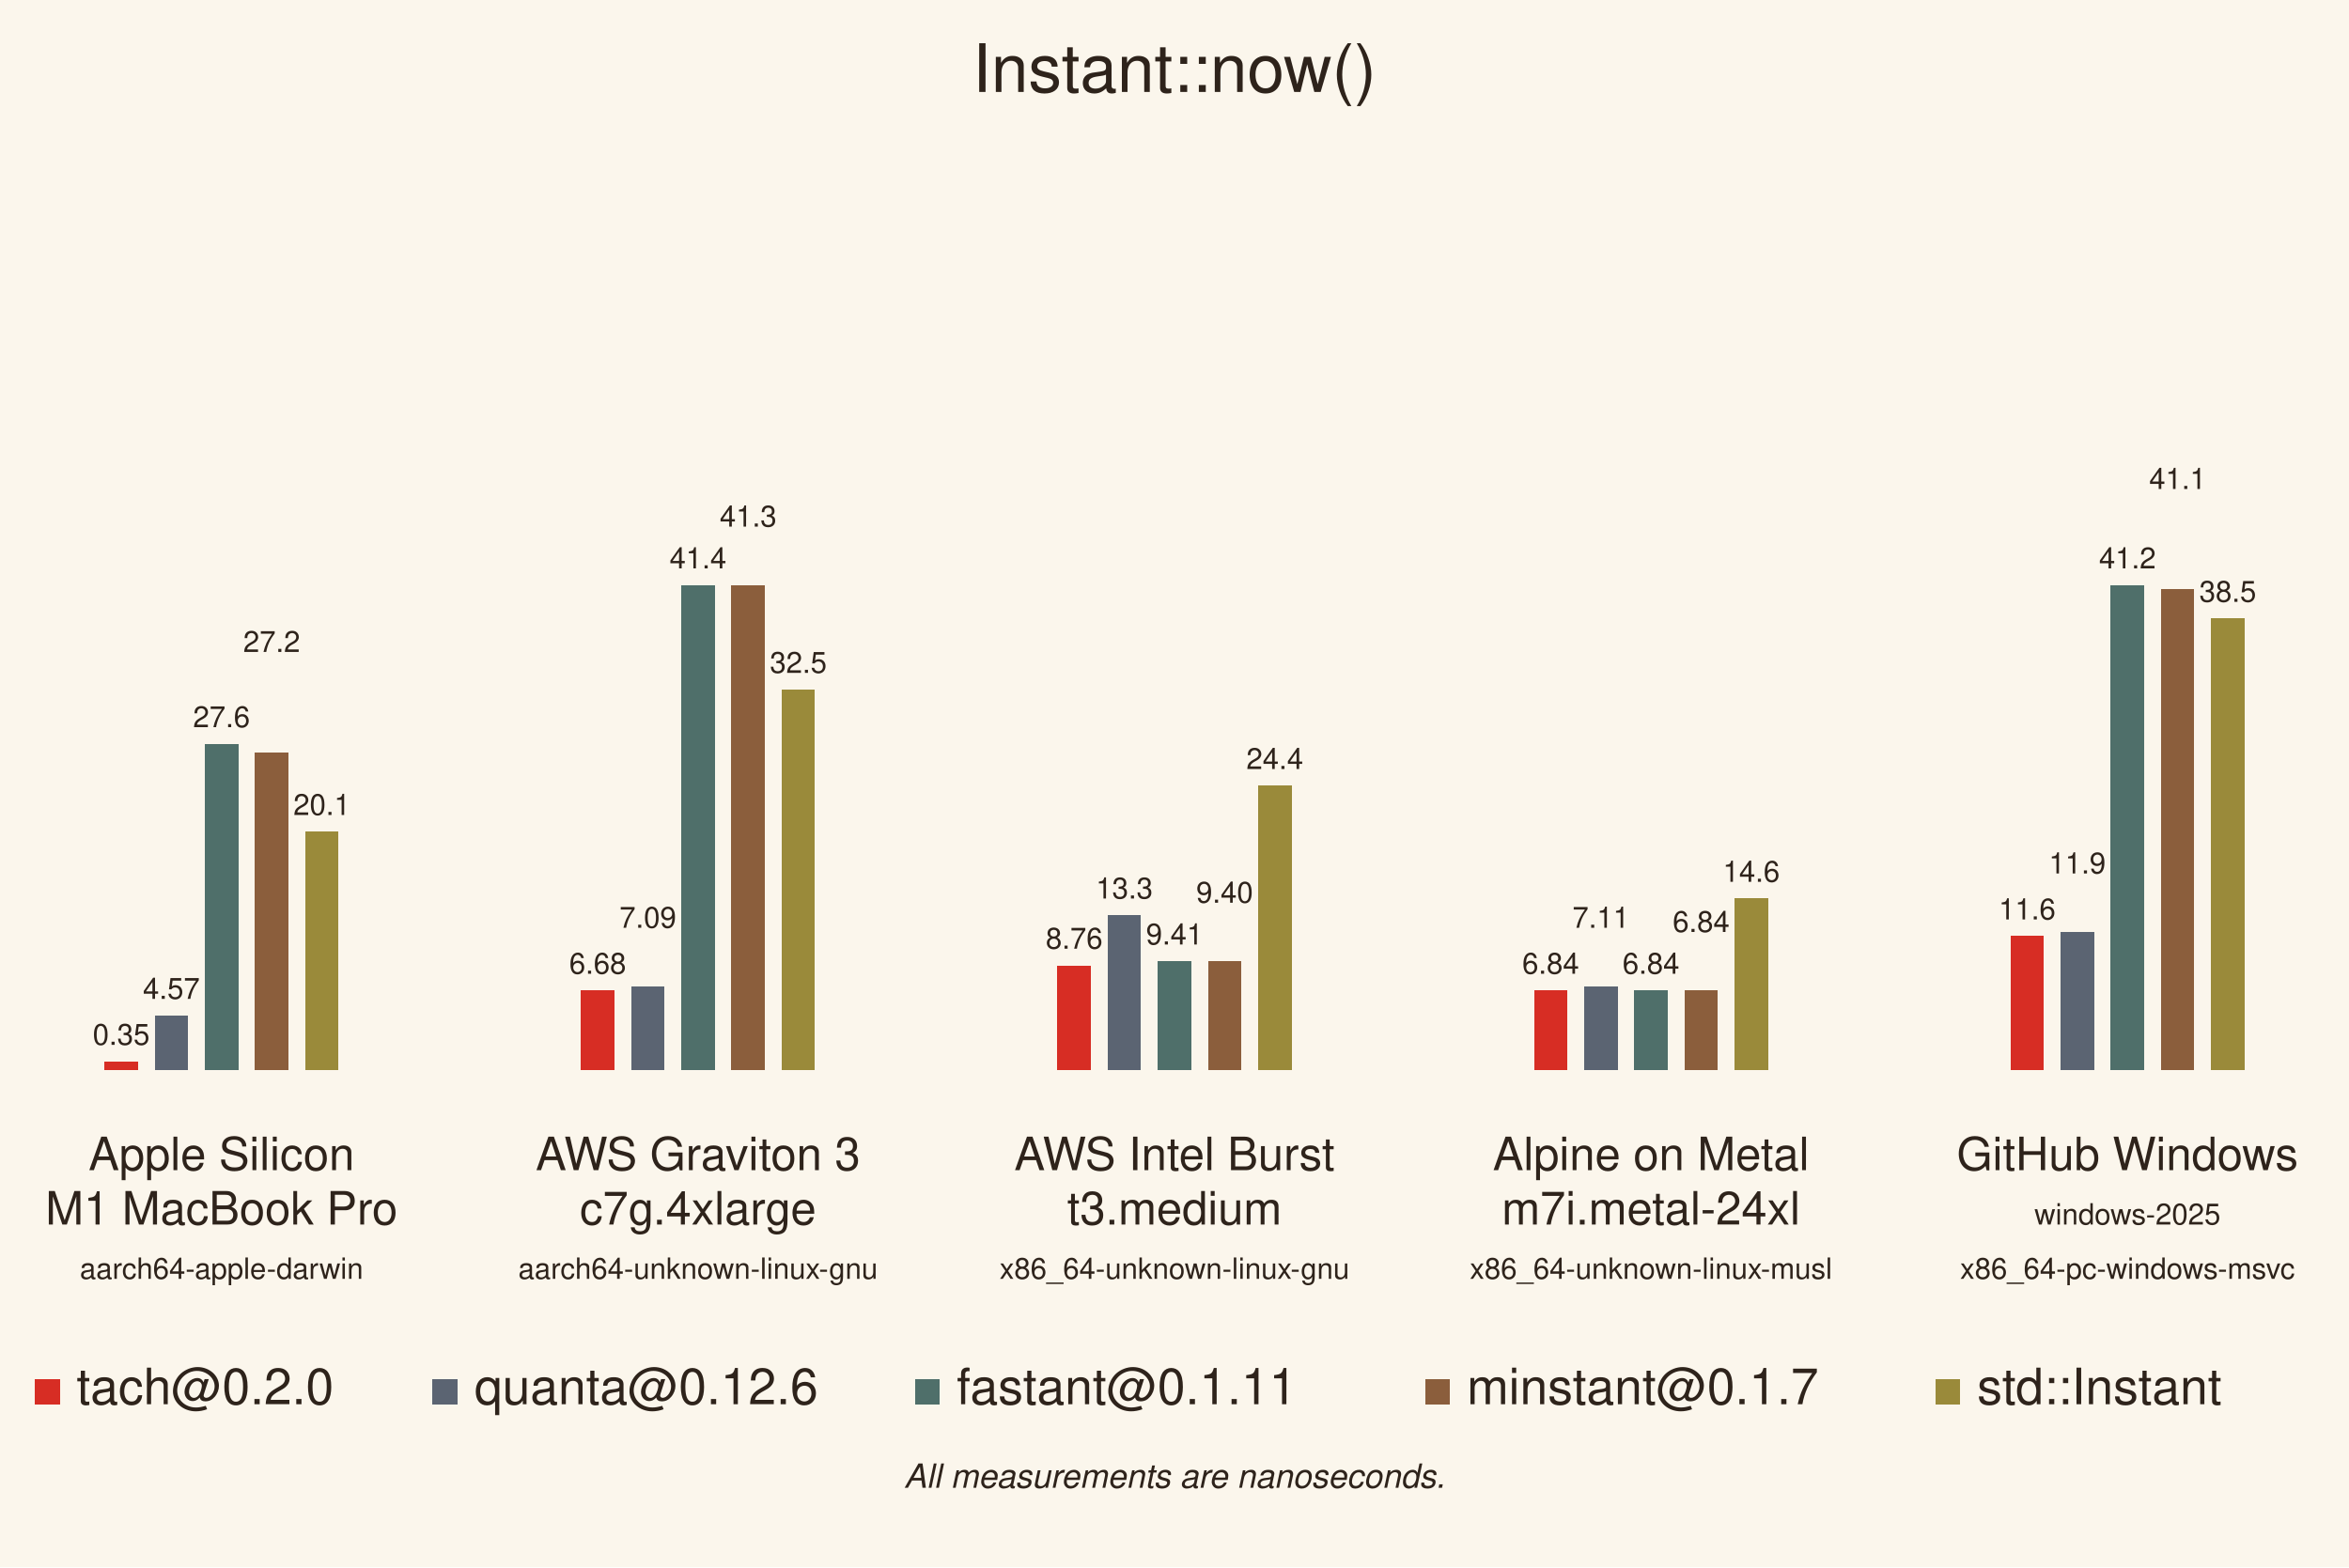
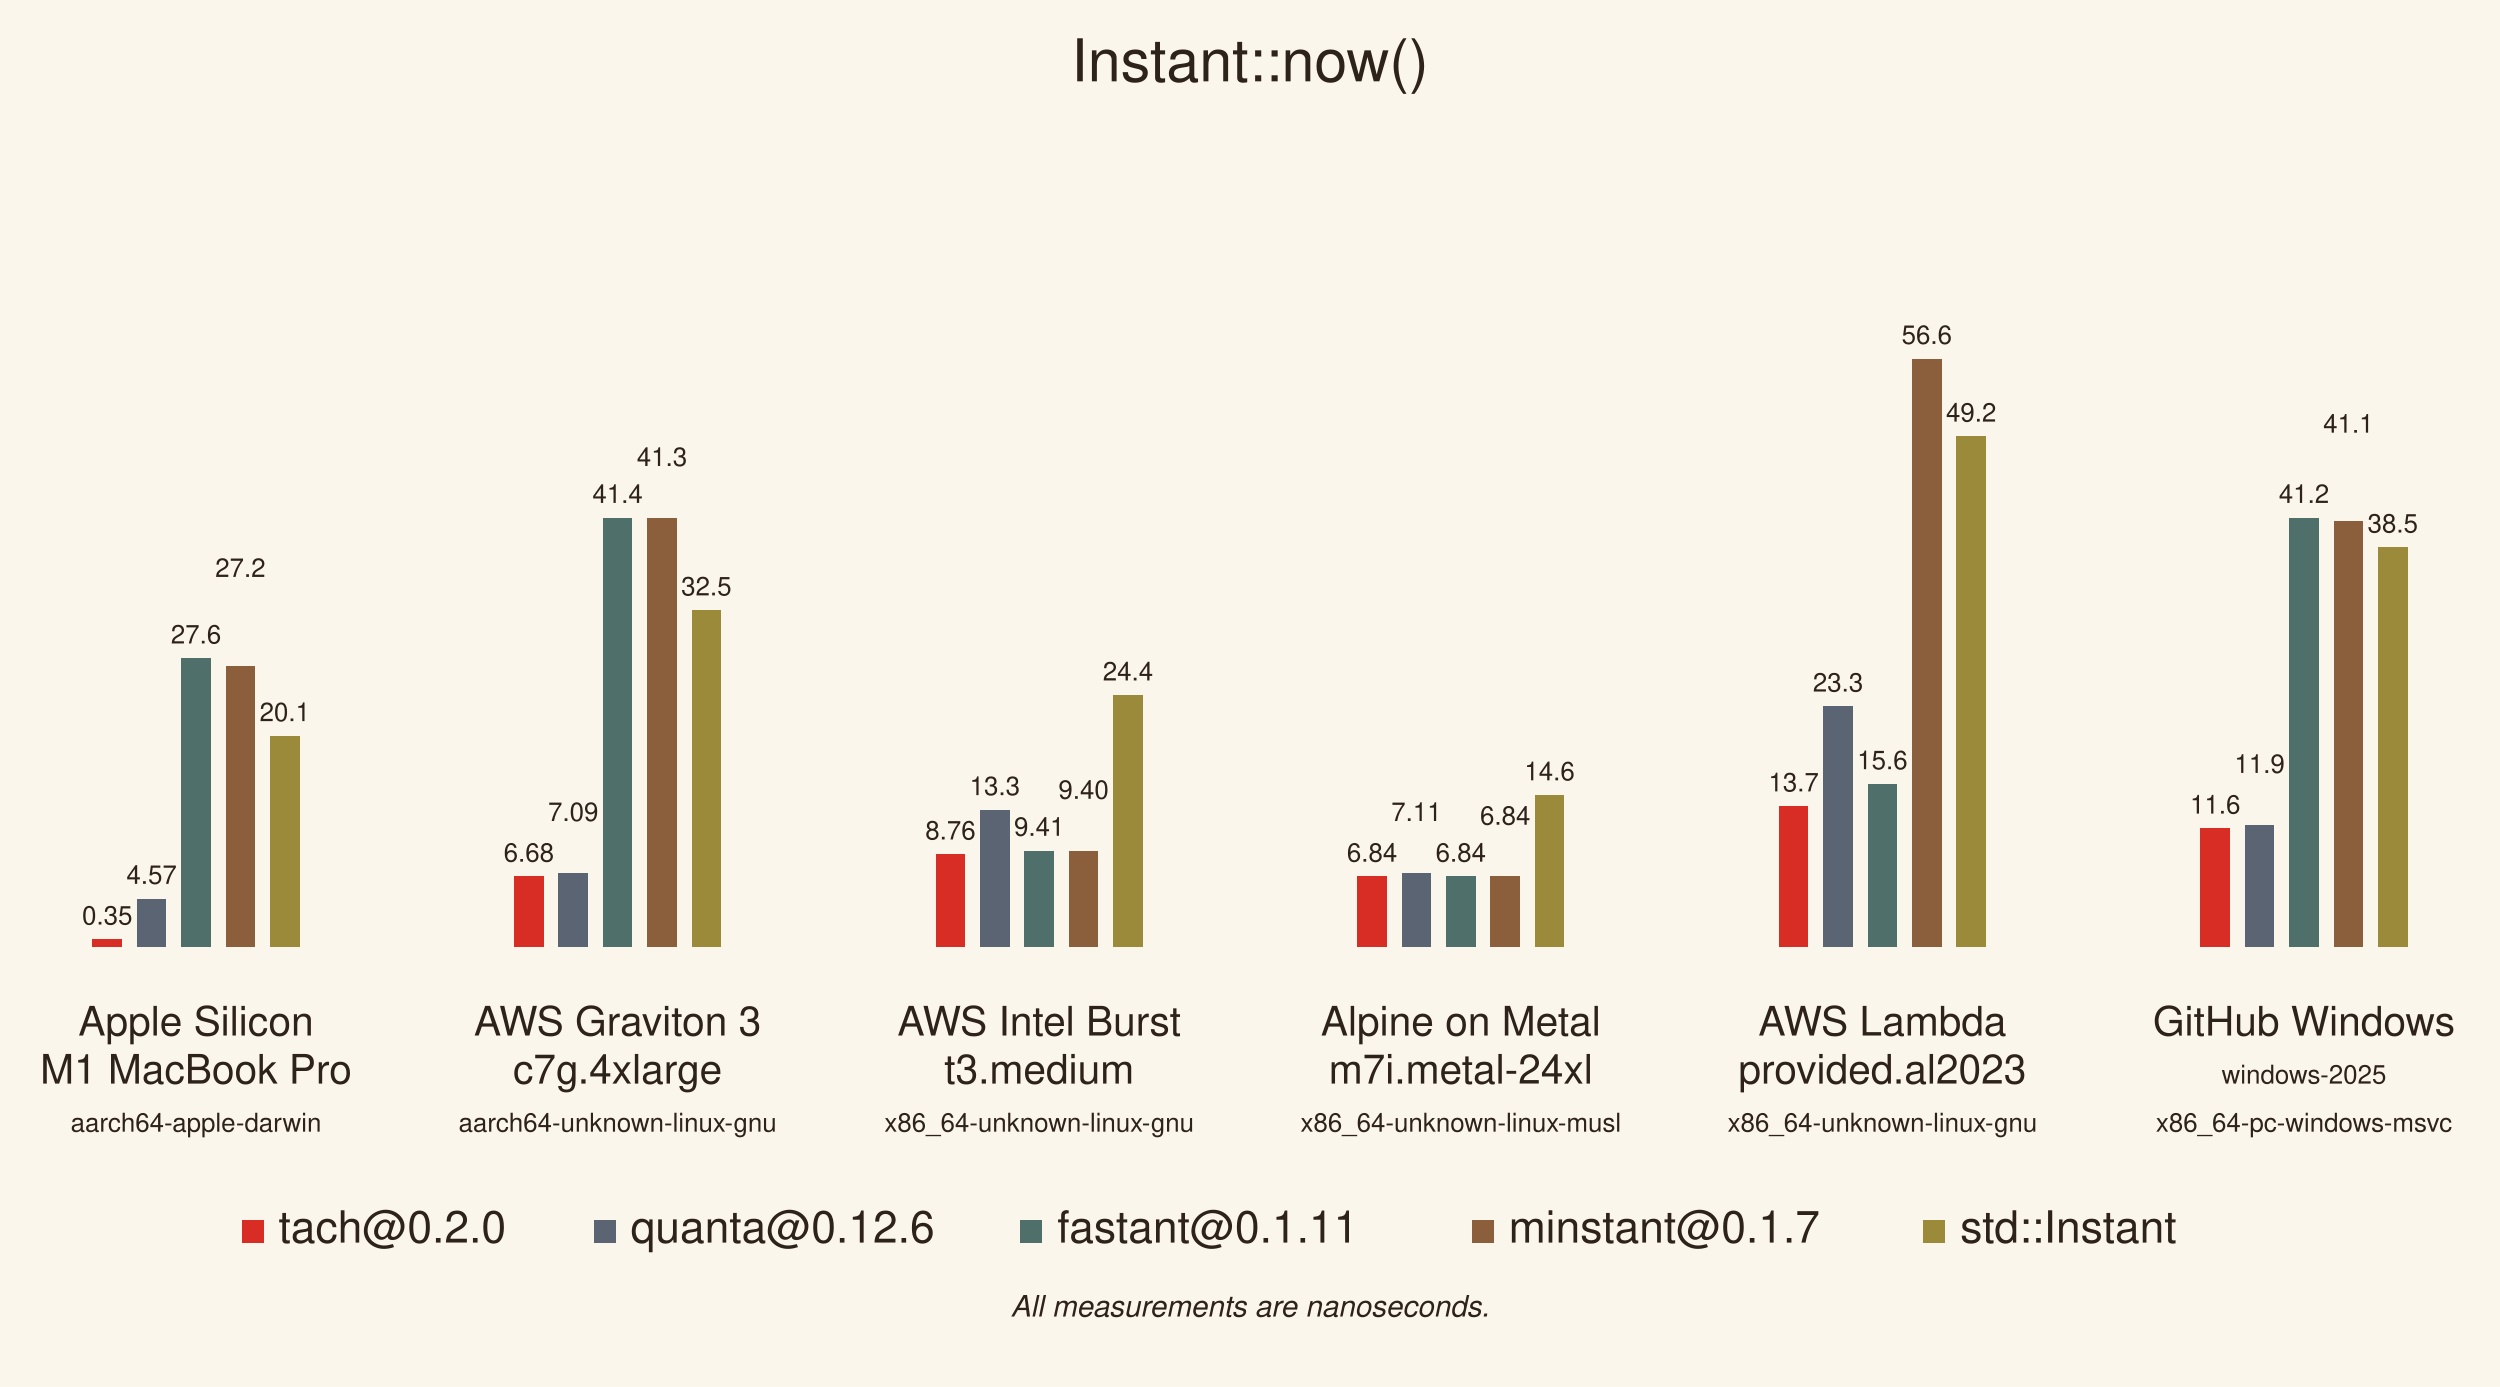
- <svg xmlns="http://www.w3.org/2000/svg" width="562" height="375" viewBox="0 0 562 375">
-   <rect width="562" height="375" fill="#FBF6EC" />
+ <svg xmlns="http://www.w3.org/2000/svg" width="676" height="375" viewBox="0 0 676 375">
+   <rect width="676" height="375" fill="#FBF6EC" />
  <g shape-rendering="crispEdges">
-     <text x="281" y="22" text-anchor="middle" font-family="Avenir Next, Helvetica, Arial, sans-serif" font-size="16" fill="#2E231B">Instant::now()</text>
-     <rect x="8.32" y="330" width="6" height="6" fill="#D72D24" />
-     <text x="18.32" y="336" text-anchor="start" font-family="Avenir Next, Helvetica, Arial, sans-serif" font-size="12" fill="#2E231B">tach@0.2.0</text>
-     <rect x="103.52" y="330" width="6" height="6" fill="#5B6472" />
-     <text x="113.52" y="336" text-anchor="start" font-family="Avenir Next, Helvetica, Arial, sans-serif" font-size="12" fill="#2E231B">quanta@0.12.6</text>
-     <rect x="218.88" y="330" width="6" height="6" fill="#4F6F6A" />
-     <text x="228.88" y="336" text-anchor="start" font-family="Avenir Next, Helvetica, Arial, sans-serif" font-size="12" fill="#2E231B">fastant@0.1.11</text>
-     <rect x="340.96" y="330" width="6" height="6" fill="#8B5E3C" />
-     <text x="350.96" y="336" text-anchor="start" font-family="Avenir Next, Helvetica, Arial, sans-serif" font-size="12" fill="#2E231B">minstant@0.1.7</text>
-     <rect x="463.04" y="330" width="6" height="6" fill="#9A8A3A" />
-     <text x="473.04" y="336" text-anchor="start" font-family="Avenir Next, Helvetica, Arial, sans-serif" font-size="12" fill="#2E231B">std::Instant</text>
-     <text x="281" y="356" text-anchor="middle" font-family="Avenir Next, Helvetica, Arial, sans-serif" font-size="8" font-style="italic" fill="#2E231B">All measurements are nanoseconds.</text>
+     <text x="338" y="22" text-anchor="middle" font-family="Avenir Next, Helvetica, Arial, sans-serif" font-size="16" fill="#2E231B">Instant::now()</text>
+     <rect x="65.32" y="330" width="6" height="6" fill="#D72D24" />
+     <text x="75.32" y="336" text-anchor="start" font-family="Avenir Next, Helvetica, Arial, sans-serif" font-size="12" fill="#2E231B">tach@0.2.0</text>
+     <rect x="160.52" y="330" width="6" height="6" fill="#5B6472" />
+     <text x="170.52" y="336" text-anchor="start" font-family="Avenir Next, Helvetica, Arial, sans-serif" font-size="12" fill="#2E231B">quanta@0.12.6</text>
+     <rect x="275.88" y="330" width="6" height="6" fill="#4F6F6A" />
+     <text x="285.88" y="336" text-anchor="start" font-family="Avenir Next, Helvetica, Arial, sans-serif" font-size="12" fill="#2E231B">fastant@0.1.11</text>
+     <rect x="397.96" y="330" width="6" height="6" fill="#8B5E3C" />
+     <text x="407.96" y="336" text-anchor="start" font-family="Avenir Next, Helvetica, Arial, sans-serif" font-size="12" fill="#2E231B">minstant@0.1.7</text>
+     <rect x="520.04" y="330" width="6" height="6" fill="#9A8A3A" />
+     <text x="530.04" y="336" text-anchor="start" font-family="Avenir Next, Helvetica, Arial, sans-serif" font-size="12" fill="#2E231B">std::Instant</text>
+     <text x="338" y="356" text-anchor="middle" font-family="Avenir Next, Helvetica, Arial, sans-serif" font-size="8" font-style="italic" fill="#2E231B">All measurements are nanoseconds.</text>
    <rect x="25" y="254" width="8" height="2" fill="#D72D24" />
    <text x="29" y="250" text-anchor="middle" font-family="Avenir Next, Helvetica, Arial, sans-serif" font-size="7" fill="#2E231B">0.35</text>
    <rect x="37" y="243" width="8" height="13" fill="#5B6472" />
    <text x="41" y="239" text-anchor="middle" font-family="Avenir Next, Helvetica, Arial, sans-serif" font-size="7" fill="#2E231B">4.57</text>
    <rect x="49" y="178" width="8" height="78" fill="#4F6F6A" />
    <text x="53" y="174" text-anchor="middle" font-family="Avenir Next, Helvetica, Arial, sans-serif" font-size="7" fill="#2E231B">27.6</text>
    <rect x="61" y="180" width="8" height="76" fill="#8B5E3C" />
    <text x="65" y="156" text-anchor="middle" font-family="Avenir Next, Helvetica, Arial, sans-serif" font-size="7" fill="#2E231B">27.2</text>
    <rect x="73" y="199" width="8" height="57" fill="#9A8A3A" />
    <text x="77" y="195" text-anchor="middle" font-family="Avenir Next, Helvetica, Arial, sans-serif" font-size="7" fill="#2E231B">20.1</text>
    <text x="53" y="280" text-anchor="middle" font-family="Avenir Next, Helvetica, Arial, sans-serif" font-size="11" fill="#2E231B">Apple Silicon</text>
    <text x="53" y="293" text-anchor="middle" font-family="Avenir Next, Helvetica, Arial, sans-serif" font-size="11" fill="#2E231B">M1 MacBook Pro</text>
    <text x="53" y="306" text-anchor="middle" font-family="Avenir Next, Helvetica, Arial, sans-serif" font-size="7" fill="#2E231B">aarch64-apple-darwin</text>
    <rect x="139" y="237" width="8" height="19" fill="#D72D24" />
    <text x="143" y="233" text-anchor="middle" font-family="Avenir Next, Helvetica, Arial, sans-serif" font-size="7" fill="#2E231B">6.68</text>
    <rect x="151" y="236" width="8" height="20" fill="#5B6472" />
    <text x="155" y="222" text-anchor="middle" font-family="Avenir Next, Helvetica, Arial, sans-serif" font-size="7" fill="#2E231B">7.09</text>
    <rect x="163" y="140" width="8" height="116" fill="#4F6F6A" />
    <text x="167" y="136" text-anchor="middle" font-family="Avenir Next, Helvetica, Arial, sans-serif" font-size="7" fill="#2E231B">41.4</text>
    <rect x="175" y="140" width="8" height="116" fill="#8B5E3C" />
    <text x="179" y="126" text-anchor="middle" font-family="Avenir Next, Helvetica, Arial, sans-serif" font-size="7" fill="#2E231B">41.3</text>
    <rect x="187" y="165" width="8" height="91" fill="#9A8A3A" />
    <text x="191" y="161" text-anchor="middle" font-family="Avenir Next, Helvetica, Arial, sans-serif" font-size="7" fill="#2E231B">32.5</text>
    <text x="167" y="280" text-anchor="middle" font-family="Avenir Next, Helvetica, Arial, sans-serif" font-size="11" fill="#2E231B">AWS Graviton 3</text>
    <text x="167" y="293" text-anchor="middle" font-family="Avenir Next, Helvetica, Arial, sans-serif" font-size="11" fill="#2E231B">c7g.4xlarge</text>
    <text x="167" y="306" text-anchor="middle" font-family="Avenir Next, Helvetica, Arial, sans-serif" font-size="7" fill="#2E231B">aarch64-unknown-linux-gnu</text>
    <rect x="253" y="231" width="8" height="25" fill="#D72D24" />
    <text x="257" y="227" text-anchor="middle" font-family="Avenir Next, Helvetica, Arial, sans-serif" font-size="7" fill="#2E231B">8.76</text>
    <rect x="265" y="219" width="8" height="37" fill="#5B6472" />
    <text x="269" y="215" text-anchor="middle" font-family="Avenir Next, Helvetica, Arial, sans-serif" font-size="7" fill="#2E231B">13.3</text>
    <rect x="277" y="230" width="8" height="26" fill="#4F6F6A" />
    <text x="281" y="226" text-anchor="middle" font-family="Avenir Next, Helvetica, Arial, sans-serif" font-size="7" fill="#2E231B">9.41</text>
    <rect x="289" y="230" width="8" height="26" fill="#8B5E3C" />
    <text x="293" y="216" text-anchor="middle" font-family="Avenir Next, Helvetica, Arial, sans-serif" font-size="7" fill="#2E231B">9.40</text>
    <rect x="301" y="188" width="8" height="68" fill="#9A8A3A" />
    <text x="305" y="184" text-anchor="middle" font-family="Avenir Next, Helvetica, Arial, sans-serif" font-size="7" fill="#2E231B">24.4</text>
    <text x="281" y="280" text-anchor="middle" font-family="Avenir Next, Helvetica, Arial, sans-serif" font-size="11" fill="#2E231B">AWS Intel Burst</text>
    <text x="281" y="293" text-anchor="middle" font-family="Avenir Next, Helvetica, Arial, sans-serif" font-size="11" fill="#2E231B">t3.medium</text>
    <text x="281" y="306" text-anchor="middle" font-family="Avenir Next, Helvetica, Arial, sans-serif" font-size="7" fill="#2E231B">x86_64-unknown-linux-gnu</text>
    <rect x="367" y="237" width="8" height="19" fill="#D72D24" />
    <text x="371" y="233" text-anchor="middle" font-family="Avenir Next, Helvetica, Arial, sans-serif" font-size="7" fill="#2E231B">6.84</text>
    <rect x="379" y="236" width="8" height="20" fill="#5B6472" />
    <text x="383" y="222" text-anchor="middle" font-family="Avenir Next, Helvetica, Arial, sans-serif" font-size="7" fill="#2E231B">7.11</text>
    <rect x="391" y="237" width="8" height="19" fill="#4F6F6A" />
    <text x="395" y="233" text-anchor="middle" font-family="Avenir Next, Helvetica, Arial, sans-serif" font-size="7" fill="#2E231B">6.84</text>
    <rect x="403" y="237" width="8" height="19" fill="#8B5E3C" />
    <text x="407" y="223" text-anchor="middle" font-family="Avenir Next, Helvetica, Arial, sans-serif" font-size="7" fill="#2E231B">6.84</text>
    <rect x="415" y="215" width="8" height="41" fill="#9A8A3A" />
    <text x="419" y="211" text-anchor="middle" font-family="Avenir Next, Helvetica, Arial, sans-serif" font-size="7" fill="#2E231B">14.6</text>
    <text x="395" y="280" text-anchor="middle" font-family="Avenir Next, Helvetica, Arial, sans-serif" font-size="11" fill="#2E231B">Alpine on Metal</text>
    <text x="395" y="293" text-anchor="middle" font-family="Avenir Next, Helvetica, Arial, sans-serif" font-size="11" fill="#2E231B">m7i.metal-24xl</text>
    <text x="395" y="306" text-anchor="middle" font-family="Avenir Next, Helvetica, Arial, sans-serif" font-size="7" fill="#2E231B">x86_64-unknown-linux-musl</text>
-     <rect x="481" y="224" width="8" height="32" fill="#D72D24" />
-     <text x="485" y="220" text-anchor="middle" font-family="Avenir Next, Helvetica, Arial, sans-serif" font-size="7" fill="#2E231B">11.6</text>
-     <rect x="493" y="223" width="8" height="33" fill="#5B6472" />
-     <text x="497" y="209" text-anchor="middle" font-family="Avenir Next, Helvetica, Arial, sans-serif" font-size="7" fill="#2E231B">11.9</text>
-     <rect x="505" y="140" width="8" height="116" fill="#4F6F6A" />
-     <text x="509" y="136" text-anchor="middle" font-family="Avenir Next, Helvetica, Arial, sans-serif" font-size="7" fill="#2E231B">41.2</text>
-     <rect x="517" y="141" width="8" height="115" fill="#8B5E3C" />
-     <text x="521" y="117" text-anchor="middle" font-family="Avenir Next, Helvetica, Arial, sans-serif" font-size="7" fill="#2E231B">41.1</text>
-     <rect x="529" y="148" width="8" height="108" fill="#9A8A3A" />
-     <text x="533" y="144" text-anchor="middle" font-family="Avenir Next, Helvetica, Arial, sans-serif" font-size="7" fill="#2E231B">38.5</text>
-     <text x="509" y="280" text-anchor="middle" font-family="Avenir Next, Helvetica, Arial, sans-serif" font-size="11" fill="#2E231B">GitHub Windows</text>
-     <text x="509" y="293" text-anchor="middle" font-family="Avenir Next, Helvetica, Arial, sans-serif" font-size="7" fill="#2E231B">windows-2025</text>
-     <text x="509" y="306" text-anchor="middle" font-family="Avenir Next, Helvetica, Arial, sans-serif" font-size="7" fill="#2E231B">x86_64-pc-windows-msvc</text>
+     <rect x="481" y="218" width="8" height="38" fill="#D72D24" />
+     <text x="485" y="214" text-anchor="middle" font-family="Avenir Next, Helvetica, Arial, sans-serif" font-size="7" fill="#2E231B">13.7</text>
+     <rect x="493" y="191" width="8" height="65" fill="#5B6472" />
+     <text x="497" y="187" text-anchor="middle" font-family="Avenir Next, Helvetica, Arial, sans-serif" font-size="7" fill="#2E231B">23.3</text>
+     <rect x="505" y="212" width="8" height="44" fill="#4F6F6A" />
+     <text x="509" y="208" text-anchor="middle" font-family="Avenir Next, Helvetica, Arial, sans-serif" font-size="7" fill="#2E231B">15.6</text>
+     <rect x="517" y="97" width="8" height="159" fill="#8B5E3C" />
+     <text x="521" y="93" text-anchor="middle" font-family="Avenir Next, Helvetica, Arial, sans-serif" font-size="7" fill="#2E231B">56.6</text>
+     <rect x="529" y="118" width="8" height="138" fill="#9A8A3A" />
+     <text x="533" y="114" text-anchor="middle" font-family="Avenir Next, Helvetica, Arial, sans-serif" font-size="7" fill="#2E231B">49.2</text>
+     <text x="509" y="280" text-anchor="middle" font-family="Avenir Next, Helvetica, Arial, sans-serif" font-size="11" fill="#2E231B">AWS Lambda</text>
+     <text x="509" y="293" text-anchor="middle" font-family="Avenir Next, Helvetica, Arial, sans-serif" font-size="11" fill="#2E231B">provided.al2023</text>
+     <text x="509" y="306" text-anchor="middle" font-family="Avenir Next, Helvetica, Arial, sans-serif" font-size="7" fill="#2E231B">x86_64-unknown-linux-gnu</text>
+     <rect x="595" y="224" width="8" height="32" fill="#D72D24" />
+     <text x="599" y="220" text-anchor="middle" font-family="Avenir Next, Helvetica, Arial, sans-serif" font-size="7" fill="#2E231B">11.6</text>
+     <rect x="607" y="223" width="8" height="33" fill="#5B6472" />
+     <text x="611" y="209" text-anchor="middle" font-family="Avenir Next, Helvetica, Arial, sans-serif" font-size="7" fill="#2E231B">11.9</text>
+     <rect x="619" y="140" width="8" height="116" fill="#4F6F6A" />
+     <text x="623" y="136" text-anchor="middle" font-family="Avenir Next, Helvetica, Arial, sans-serif" font-size="7" fill="#2E231B">41.2</text>
+     <rect x="631" y="141" width="8" height="115" fill="#8B5E3C" />
+     <text x="635" y="117" text-anchor="middle" font-family="Avenir Next, Helvetica, Arial, sans-serif" font-size="7" fill="#2E231B">41.1</text>
+     <rect x="643" y="148" width="8" height="108" fill="#9A8A3A" />
+     <text x="647" y="144" text-anchor="middle" font-family="Avenir Next, Helvetica, Arial, sans-serif" font-size="7" fill="#2E231B">38.5</text>
+     <text x="623" y="280" text-anchor="middle" font-family="Avenir Next, Helvetica, Arial, sans-serif" font-size="11" fill="#2E231B">GitHub Windows</text>
+     <text x="623" y="293" text-anchor="middle" font-family="Avenir Next, Helvetica, Arial, sans-serif" font-size="7" fill="#2E231B">windows-2025</text>
+     <text x="623" y="306" text-anchor="middle" font-family="Avenir Next, Helvetica, Arial, sans-serif" font-size="7" fill="#2E231B">x86_64-pc-windows-msvc</text>
  </g>
</svg>
